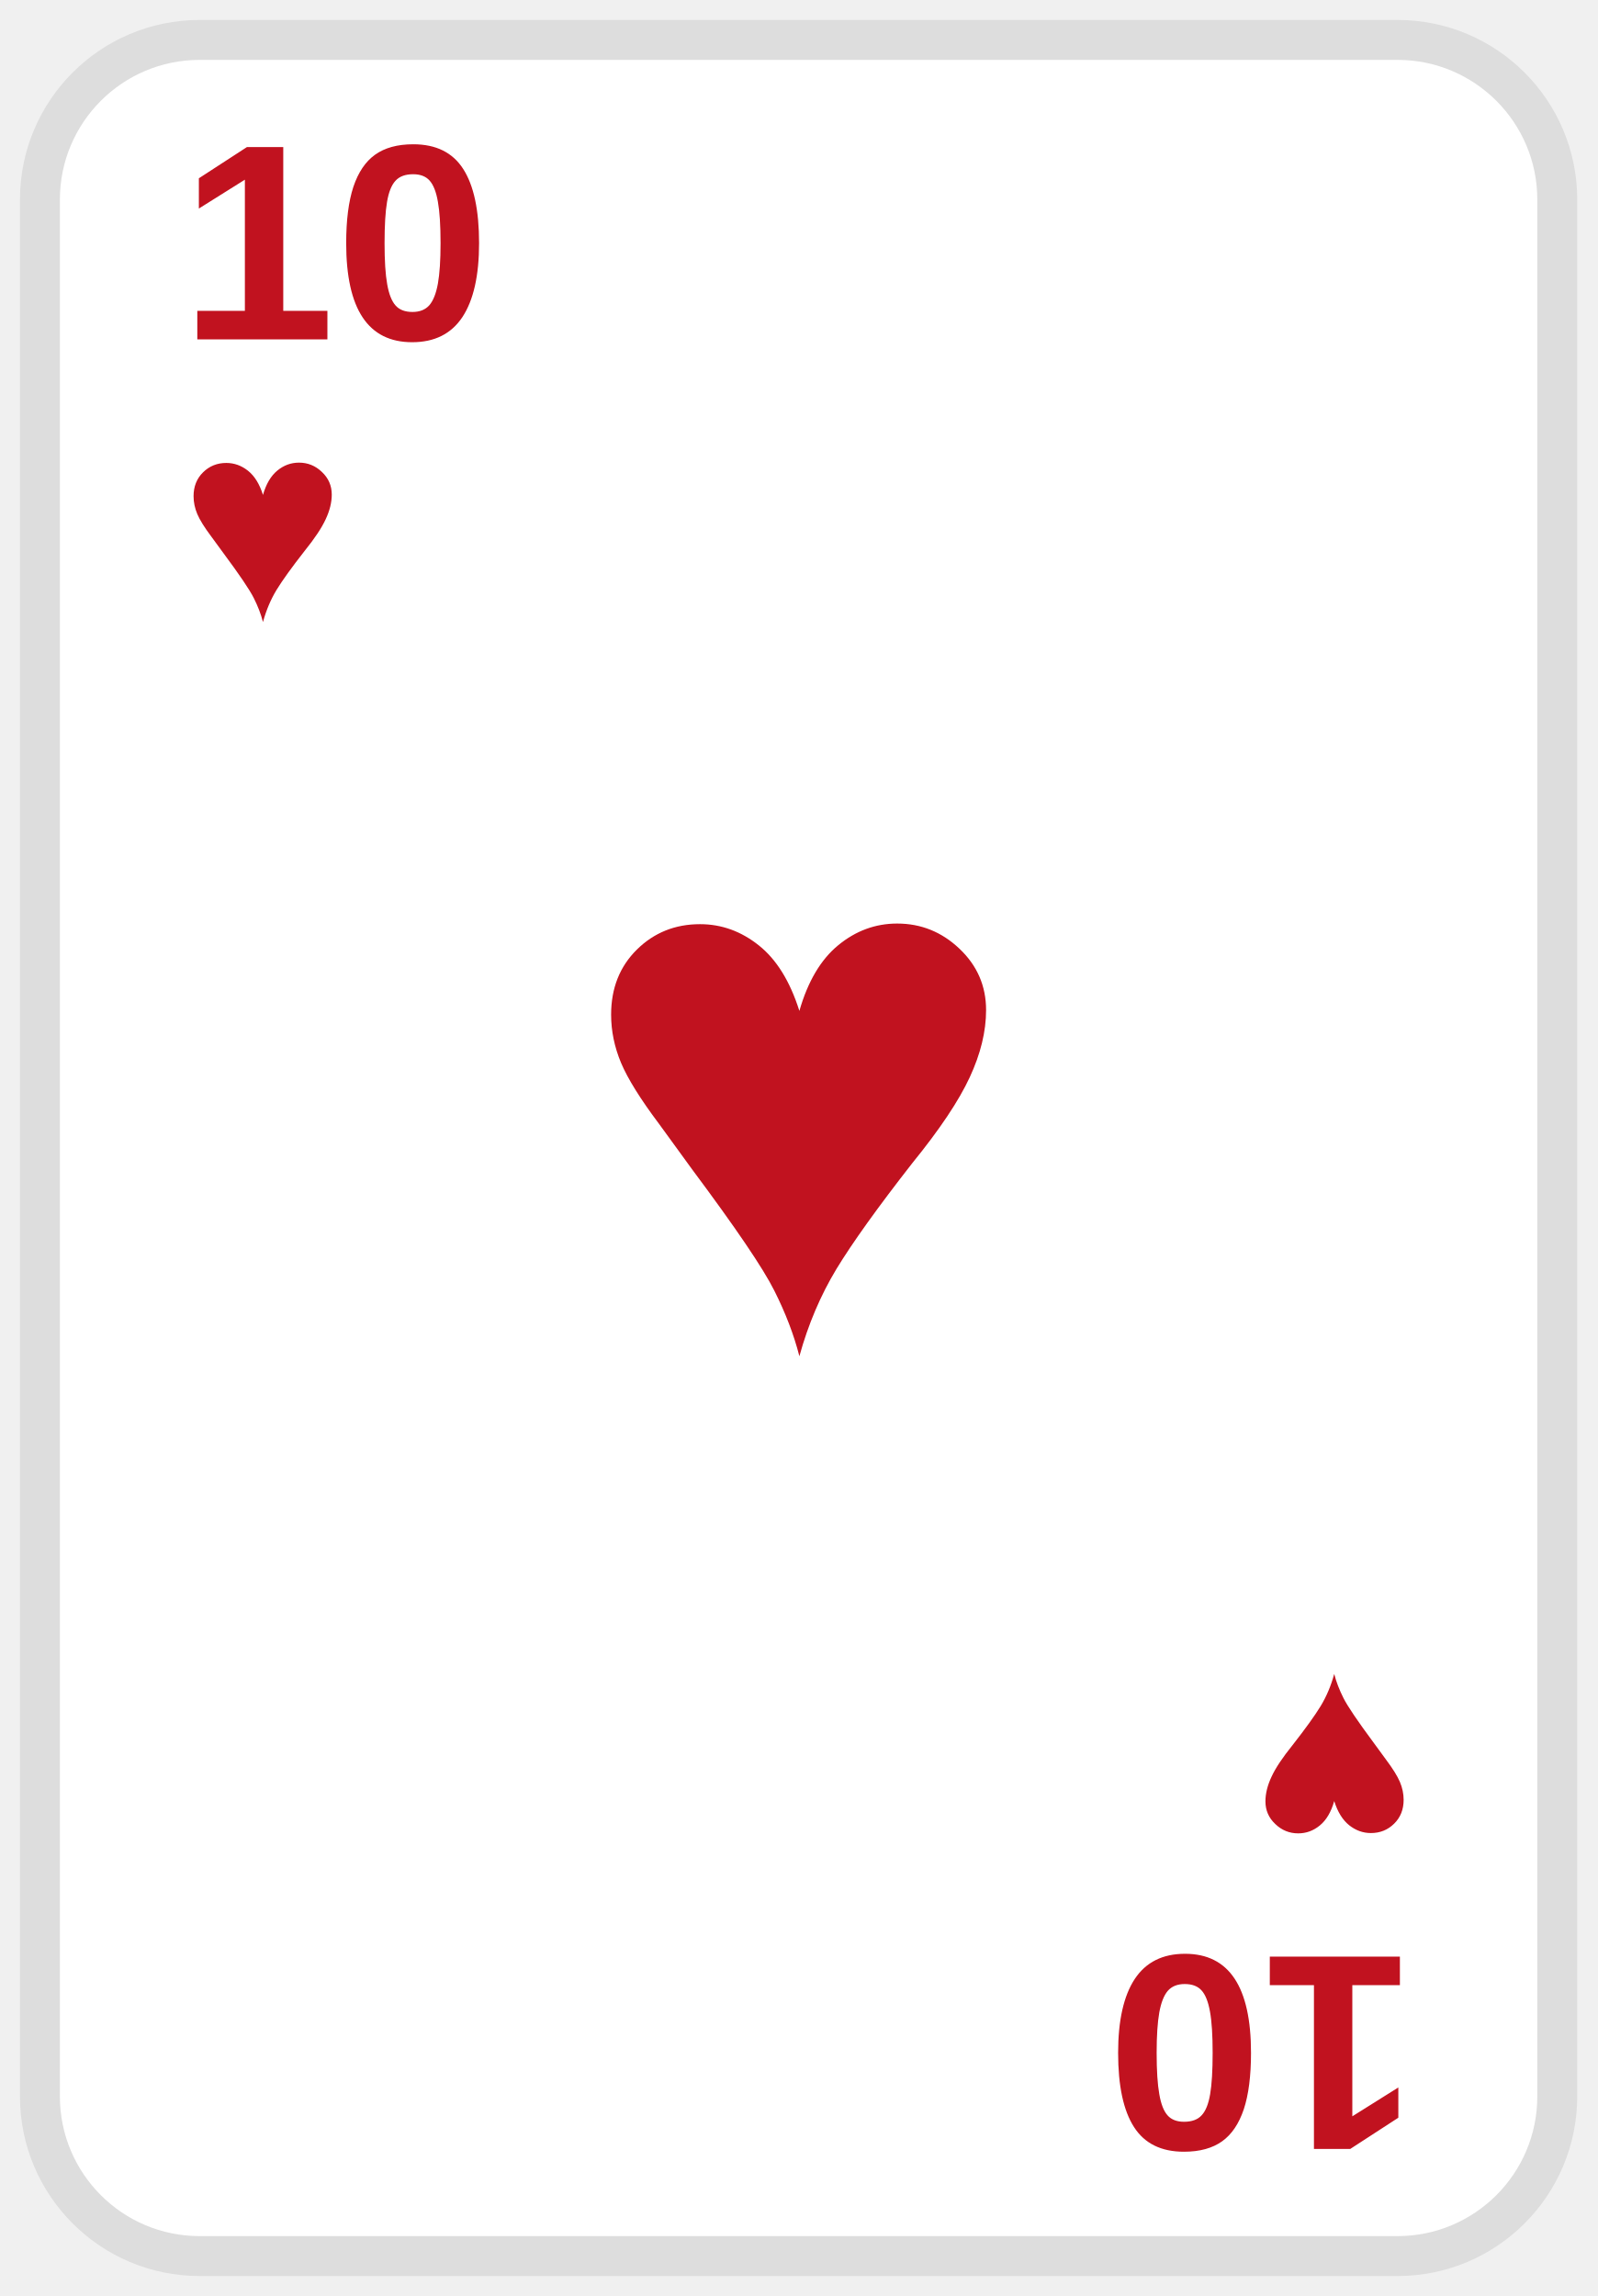
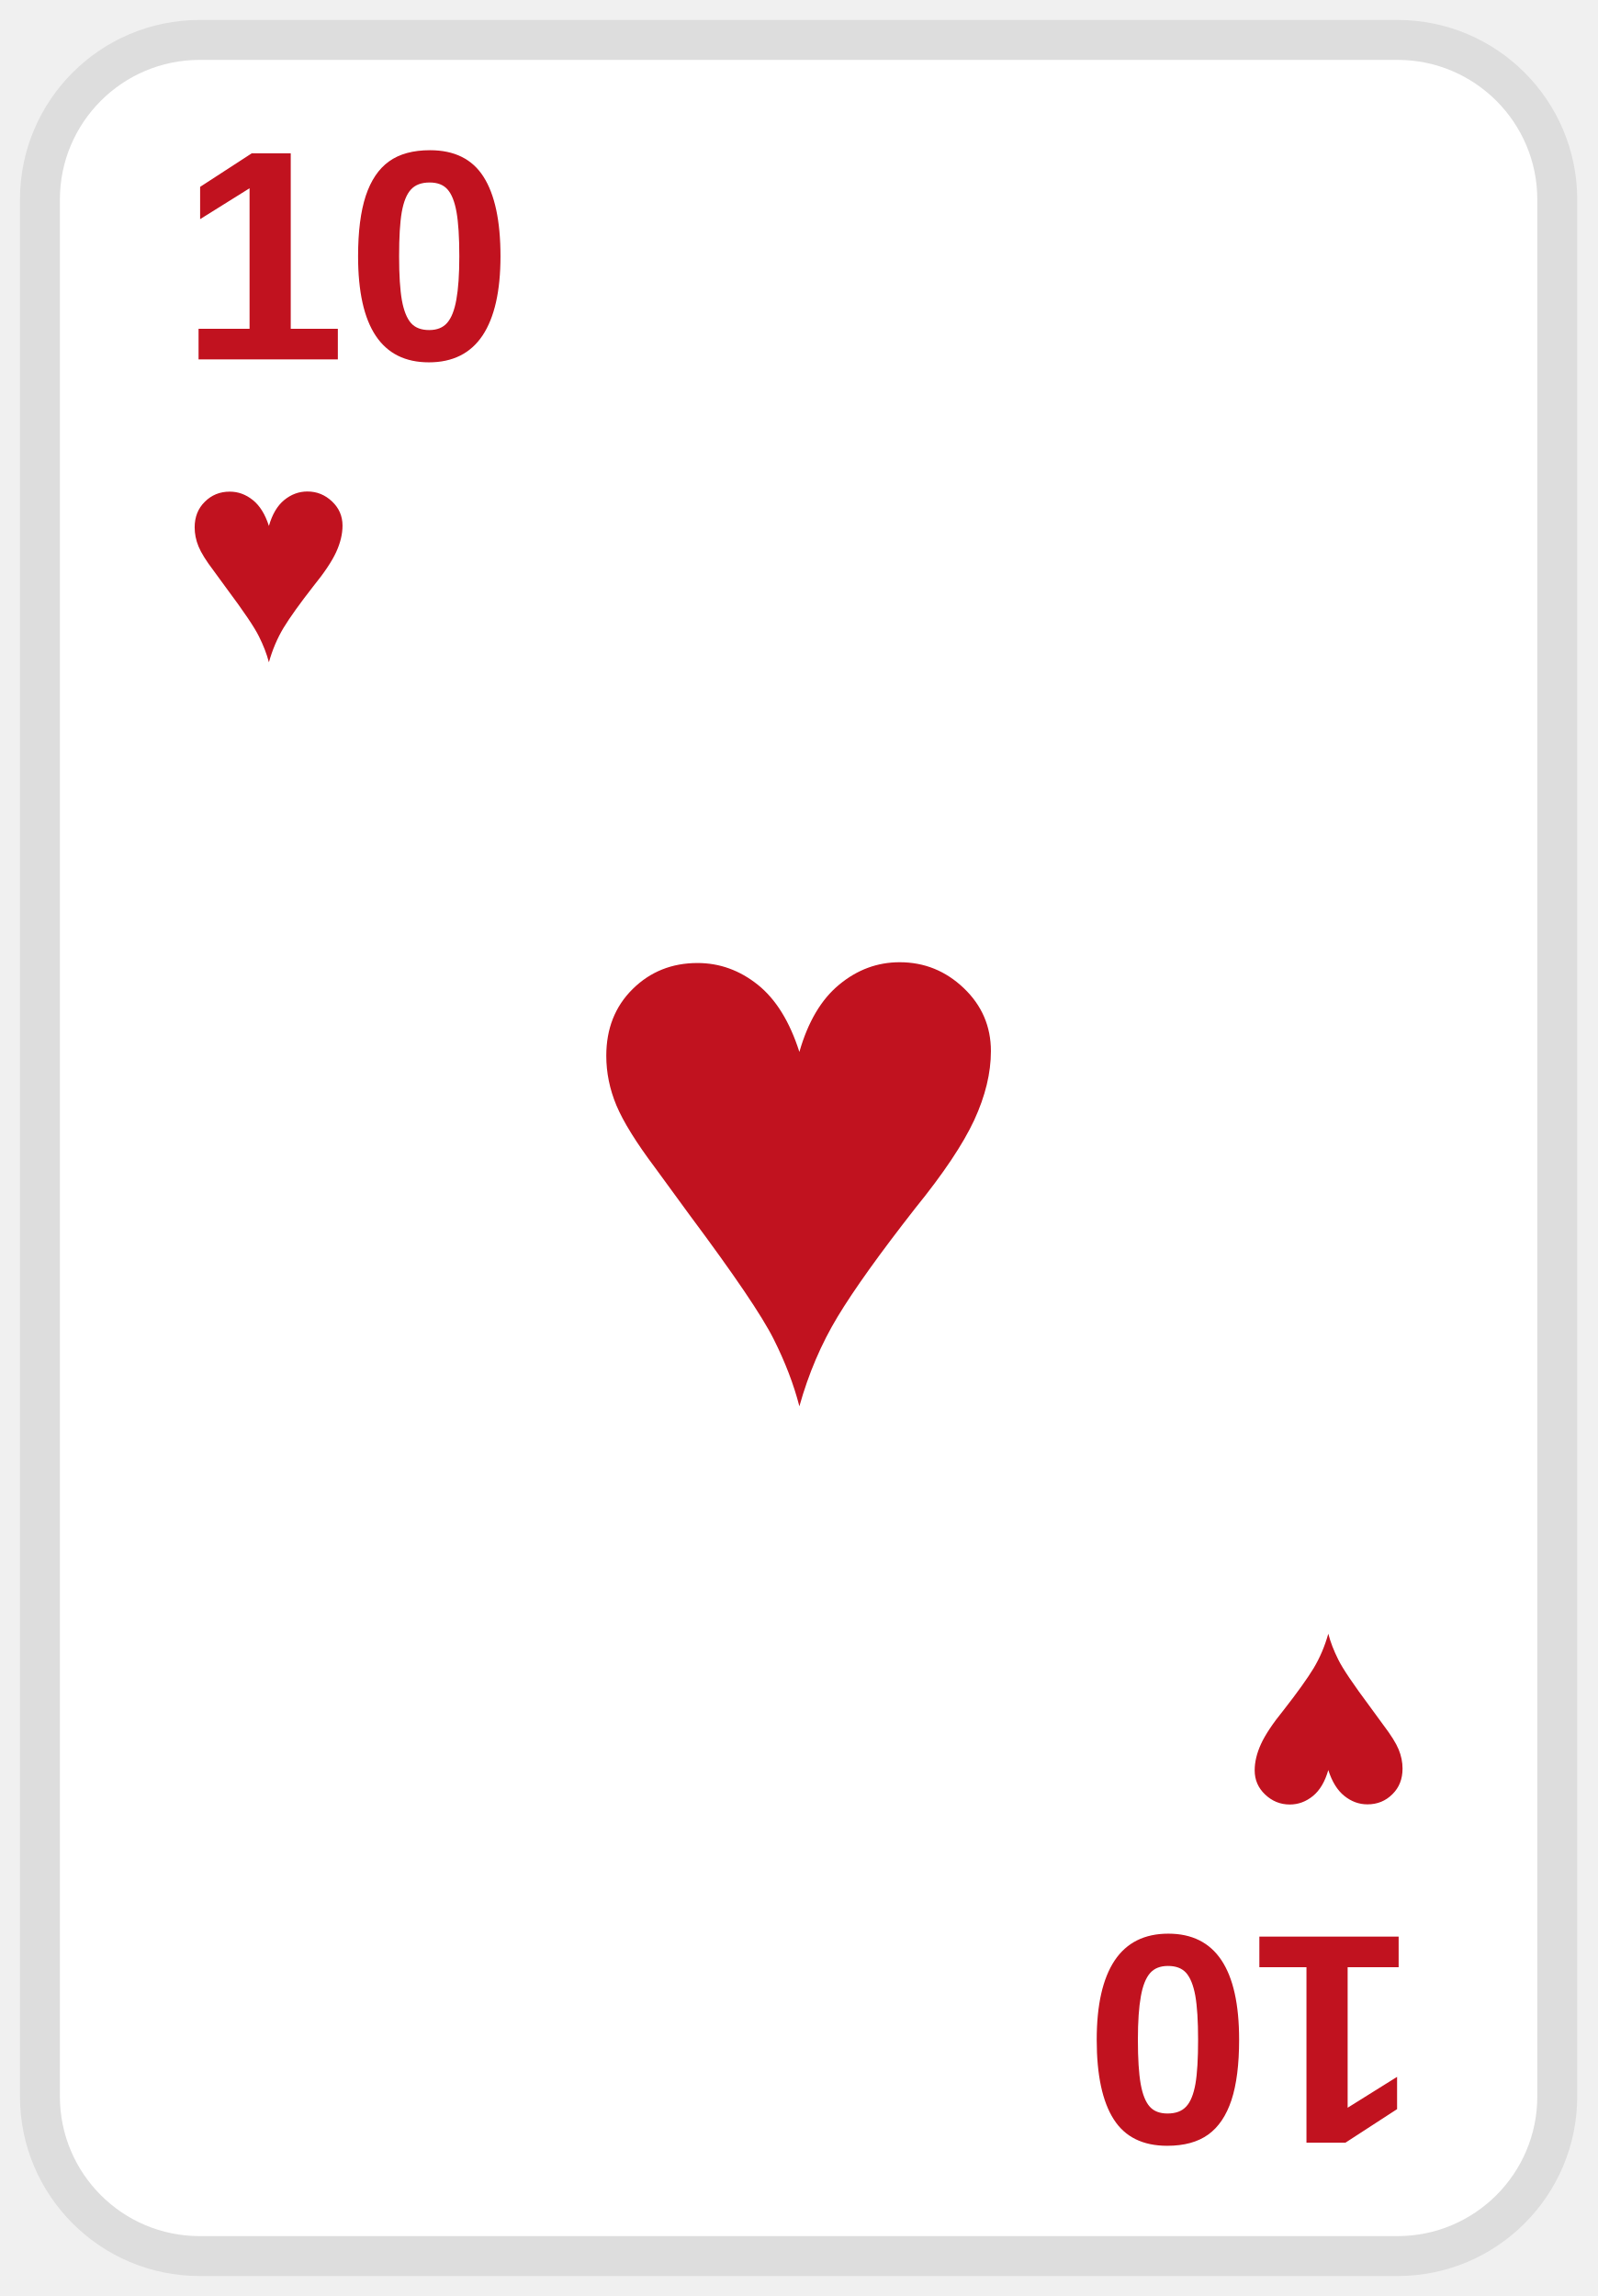
<svg xmlns="http://www.w3.org/2000/svg" width="160" height="230" viewBox="0 0 160 230">
-   <rect x="4" y="4" width="152" height="222" rx="16" fill="white" stroke="#dddddd" stroke-width="4" />
-   <text x="18" y="34" font-size="28" font-family="Arial" font-weight="bold" fill="#c1121f">10</text>
-   <text x="18" y="62" font-size="28" font-family="Arial" fill="#c1121f">♥</text>
-   <text x="80" y="135" text-anchor="middle" font-size="76" font-family="Arial" fill="#c1121f">♥</text>
+   <rect x="4" y="4" width="152" height="222" rx="16" fill="white" stroke="#ddd" stroke-width="4" />
+   <text x="18" y="36" font-size="30" font-family="Arial" font-weight="bold" fill="#c1121f">10</text>
+   <text x="18" y="66" font-size="30" font-family="Arial" fill="#c1121f">♥</text>
+   <text x="80" y="140" text-anchor="middle" font-size="78" font-family="Arial" fill="#c1121f">♥</text>
  <g transform="rotate(180 80 115)">
-     <text x="18" y="34" font-size="28" font-family="Arial" font-weight="bold" fill="#c1121f">10</text>
-     <text x="18" y="62" font-size="28" font-family="Arial" fill="#c1121f">♥</text>
+     <text x="18" y="36" font-size="30" font-family="Arial" font-weight="bold" fill="#c1121f">10</text>
+     <text x="18" y="66" font-size="30" font-family="Arial" fill="#c1121f">♥</text>
  </g>
</svg>
